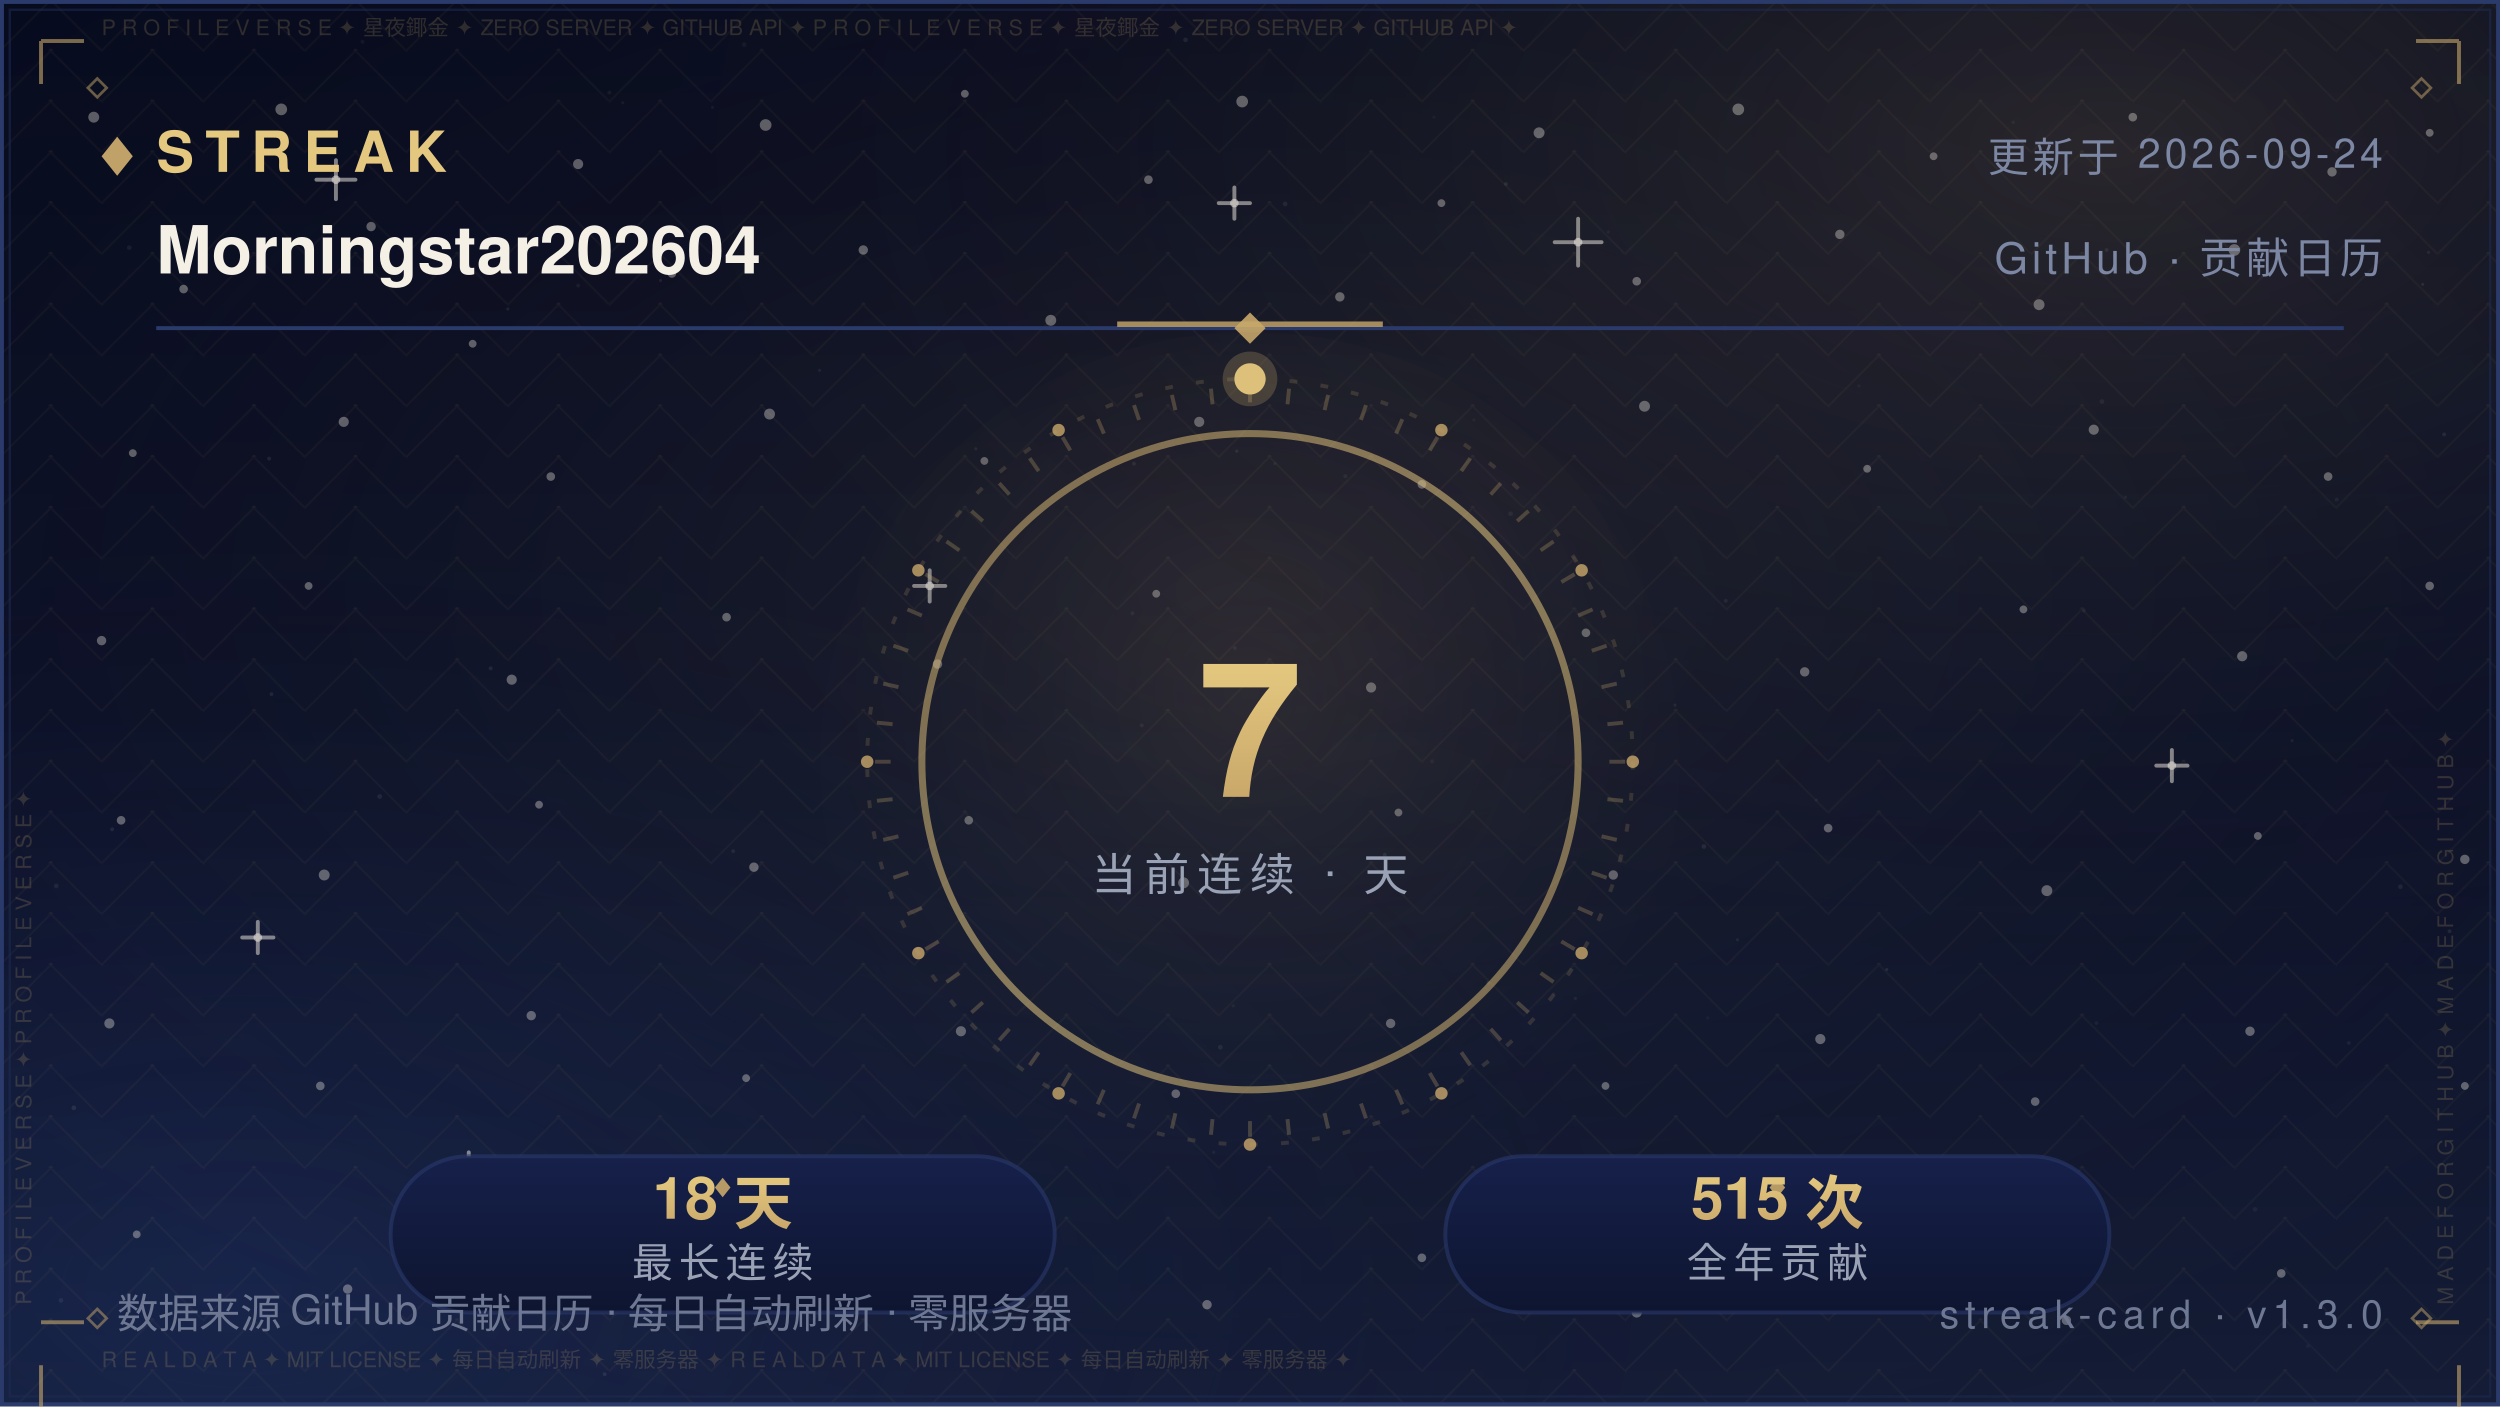
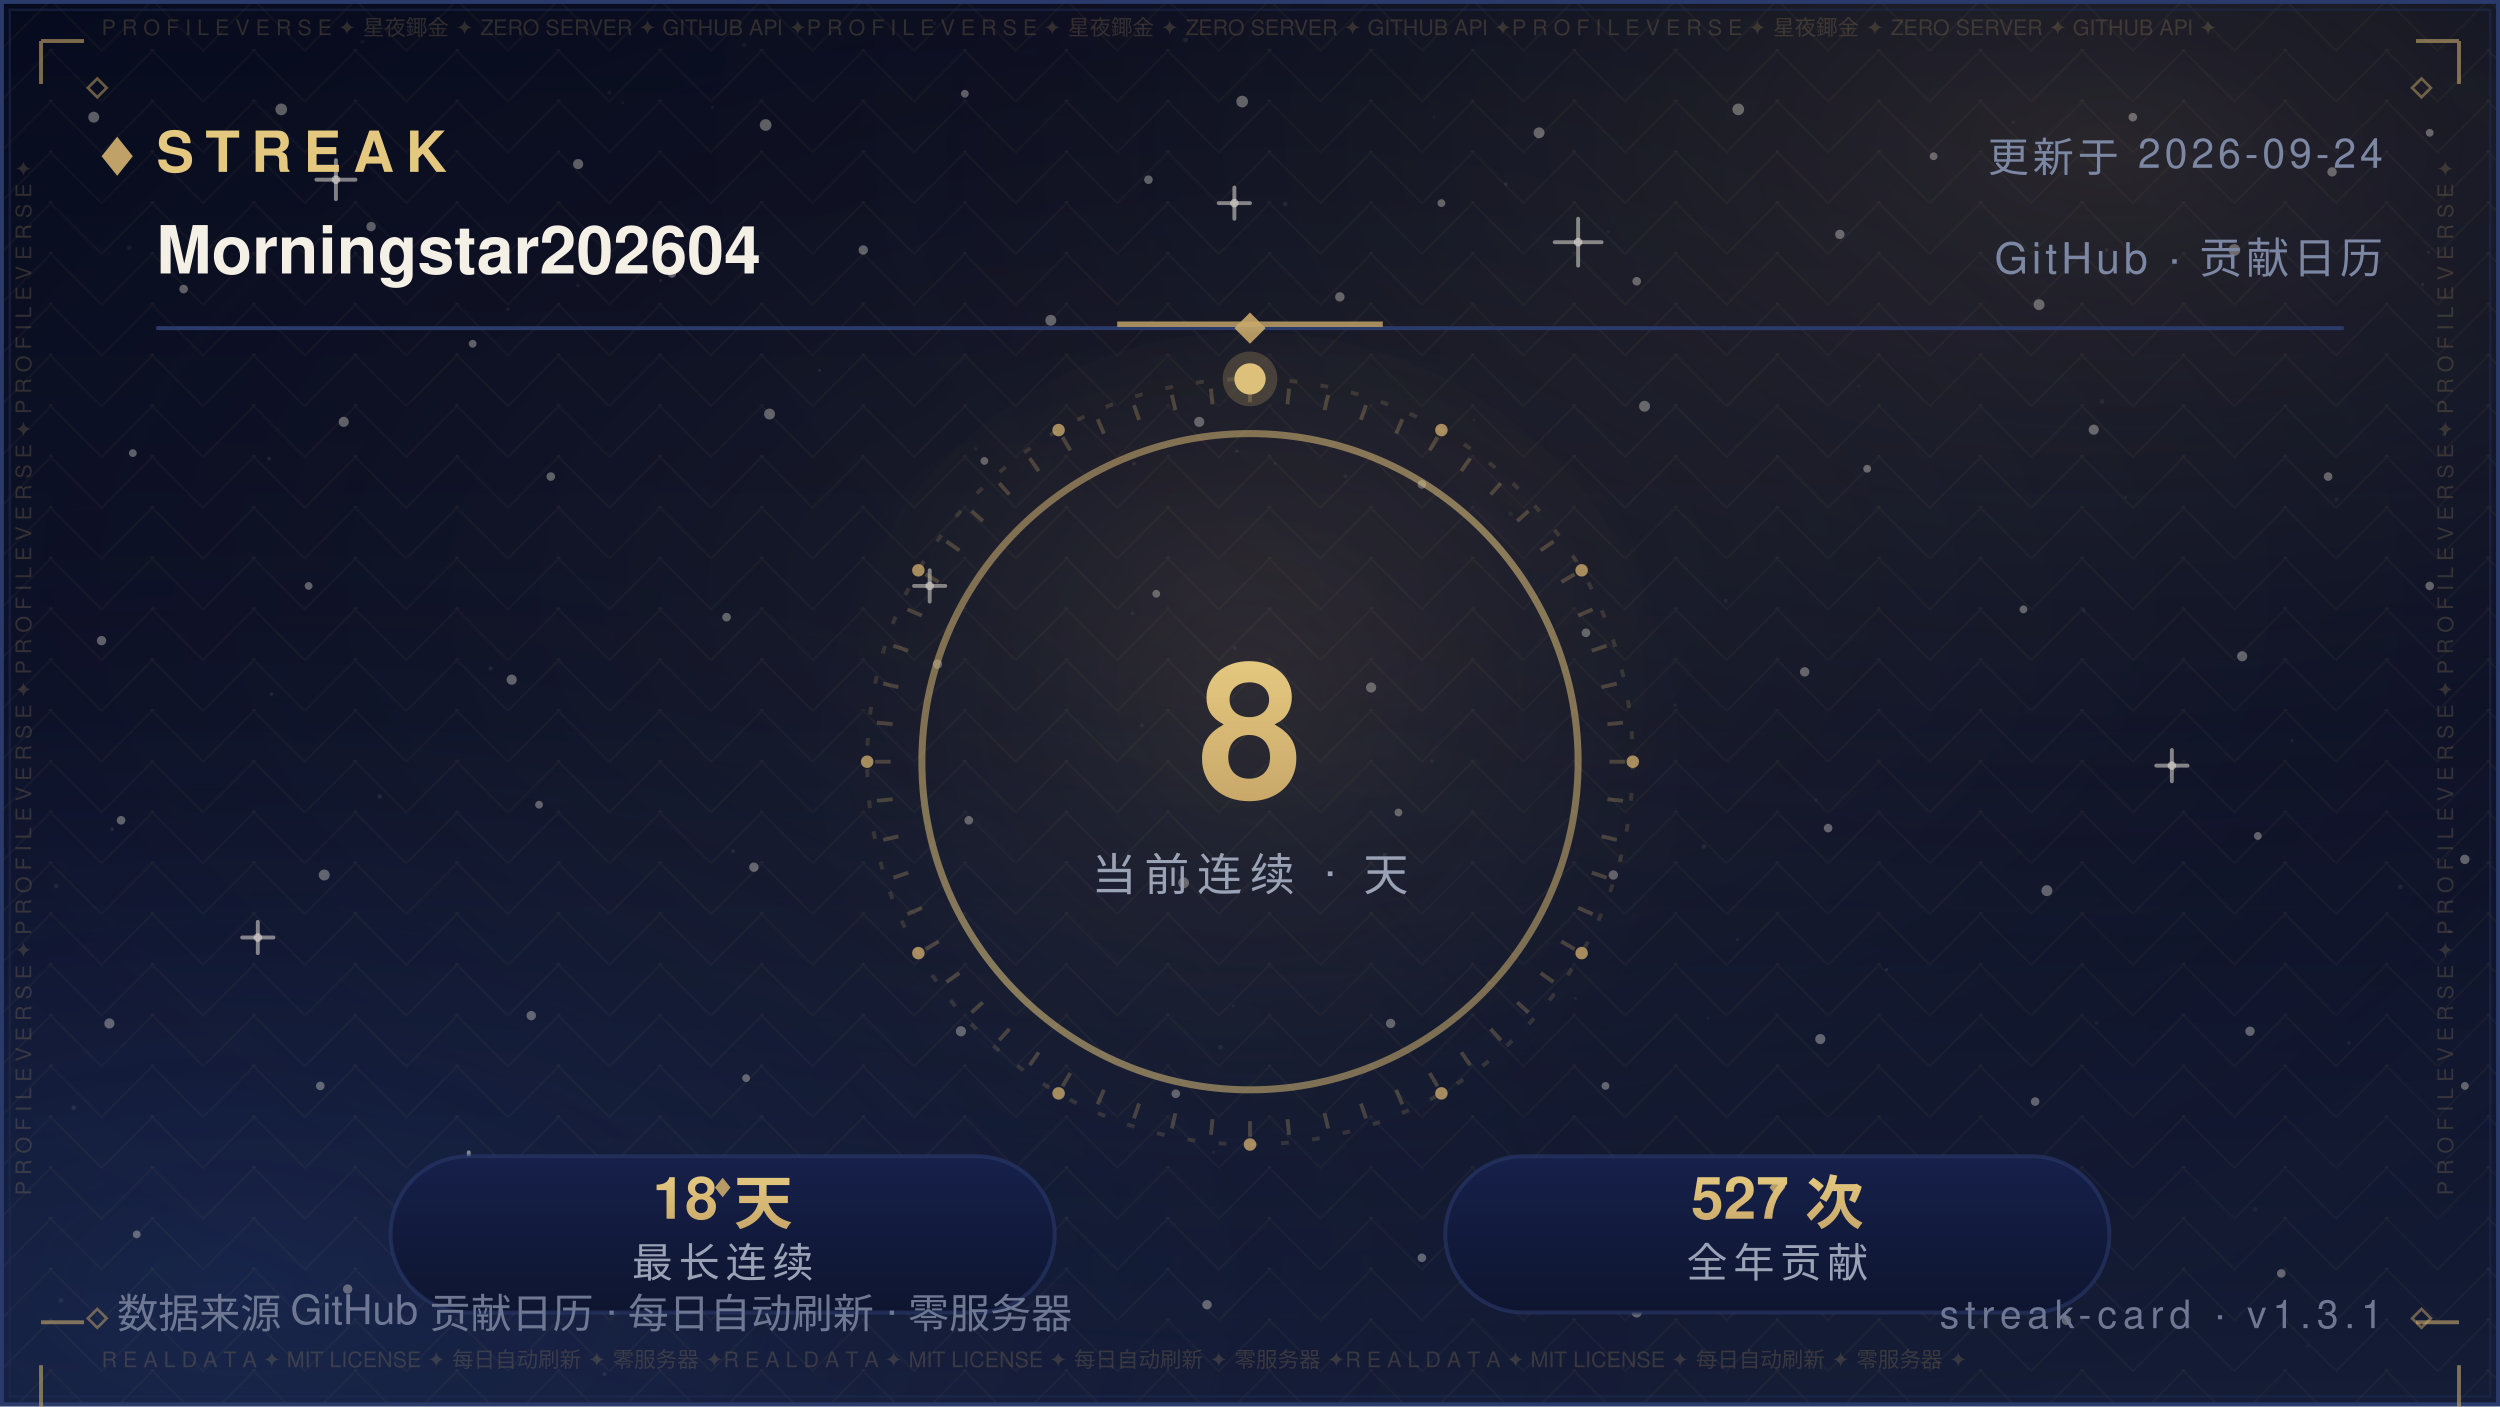
<svg xmlns="http://www.w3.org/2000/svg" width="640" height="360" viewBox="0 0 640 360" role="img" aria-label="Streak — Morningstar202604">
  <defs>
    <linearGradient id="bg" x1="0" y1="0" x2="0" y2="1">
      <stop offset="0" stop-color="#070B1E" />
      <stop offset="0.5" stop-color="#0B1026" />
      <stop offset="1" stop-color="#141C36" />
    </linearGradient>
    <radialGradient id="nebG" cx="0.84" cy="0.10" r="0.62">
      <stop offset="0" stop-color="#C9A86A" stop-opacity="0.16" />
      <stop offset="1" stop-color="#070B1E" stop-opacity="0" />
    </radialGradient>
    <radialGradient id="nebB" cx="0.10" cy="0.92" r="0.60">
      <stop offset="0" stop-color="#2B4B9E" stop-opacity="0.22" />
      <stop offset="1" stop-color="#070B1E" stop-opacity="0" />
    </radialGradient>
    <radialGradient id="glow" cx="0.5" cy="0.42" r="0.72">
      <stop offset="0" stop-color="#C9A86A" stop-opacity="0.1" />
      <stop offset="1" stop-color="#070B1E" stop-opacity="0" />
    </radialGradient>
    <pattern id="fil1" width="26.0" height="13.0" patternUnits="userSpaceOnUse">
      <path d="M13.0 0 L26.0 13.0 L13.0 26.0 L0 13.0 Z" fill="none" stroke="#C9A86A" stroke-width="0.5" opacity="0.05" />
      <circle cx="13.0" cy="13.0" r="0.55" fill="#C9A86A" opacity="0.08" />
      <circle cx="0" cy="0" r="0.35" fill="#C9A86A" opacity="0.05" />
    </pattern>
  </defs>
  <rect width="640" height="360" fill="url(#bg)" />
  <rect width="640" height="360" fill="url(#nebG)" />
  <rect width="640" height="360" fill="url(#nebB)" />
  <rect width="640" height="360" fill="url(#glow)" />
  <rect width="640" height="360" fill="url(#fil1)" />
  <circle cx="24" cy="30" r="1.4" fill="#F5F0E6" opacity="0.35" />
  <circle cx="47" cy="74" r="1.1" fill="#F5F0E6" opacity="0.35" />
  <circle cx="72" cy="28" r="1.5" fill="#F5F0E6" opacity="0.35" />
  <circle cx="95" cy="58" r="1.2" fill="#F5F0E6" opacity="0.35" />
  <circle cx="121" cy="88" r="1" fill="#F5F0E6" opacity="0.35" />
  <circle cx="148" cy="42" r="1.3" fill="#F5F0E6" opacity="0.35" />
  <circle cx="172" cy="70" r="1.1" fill="#F5F0E6" opacity="0.35" />
  <circle cx="196" cy="32" r="1.5" fill="#F5F0E6" opacity="0.35" />
  <circle cx="221" cy="64" r="1.2" fill="#F5F0E6" opacity="0.35" />
  <circle cx="247" cy="24" r="1" fill="#F5F0E6" opacity="0.35" />
  <circle cx="269" cy="82" r="1.4" fill="#F5F0E6" opacity="0.35" />
  <circle cx="294" cy="46" r="1.1" fill="#F5F0E6" opacity="0.35" />
  <circle cx="318" cy="26" r="1.5" fill="#F5F0E6" opacity="0.35" />
  <circle cx="343" cy="76" r="1.2" fill="#F5F0E6" opacity="0.35" />
  <circle cx="369" cy="52" r="1" fill="#F5F0E6" opacity="0.35" />
  <circle cx="394" cy="34" r="1.4" fill="#F5F0E6" opacity="0.35" />
  <circle cx="419" cy="72" r="1.1" fill="#F5F0E6" opacity="0.35" />
  <circle cx="445" cy="28" r="1.5" fill="#F5F0E6" opacity="0.35" />
  <circle cx="471" cy="60" r="1.2" fill="#F5F0E6" opacity="0.35" />
  <circle cx="495" cy="40" r="1" fill="#F5F0E6" opacity="0.35" />
  <circle cx="522" cy="78" r="1.4" fill="#F5F0E6" opacity="0.35" />
  <circle cx="546" cy="30" r="1.1" fill="#F5F0E6" opacity="0.35" />
  <circle cx="572" cy="64" r="1.5" fill="#F5F0E6" opacity="0.35" />
  <circle cx="597" cy="44" r="1.2" fill="#F5F0E6" opacity="0.35" />
  <circle cx="622" cy="34" r="1" fill="#F5F0E6" opacity="0.35" />
  <circle cx="34" cy="116" r="1" fill="#F5F0E6" opacity="0.35" />
  <circle cx="88" cy="108" r="1.3" fill="#F5F0E6" opacity="0.35" />
  <circle cx="141" cy="122" r="1.1" fill="#F5F0E6" opacity="0.35" />
  <circle cx="197" cy="106" r="1.4" fill="#F5F0E6" opacity="0.35" />
  <circle cx="252" cy="118" r="1" fill="#F5F0E6" opacity="0.35" />
  <circle cx="307" cy="108" r="1.3" fill="#F5F0E6" opacity="0.35" />
  <circle cx="364" cy="124" r="1.1" fill="#F5F0E6" opacity="0.35" />
  <circle cx="421" cy="104" r="1.4" fill="#F5F0E6" opacity="0.35" />
  <circle cx="478" cy="120" r="1" fill="#F5F0E6" opacity="0.35" />
  <circle cx="536" cy="110" r="1.3" fill="#F5F0E6" opacity="0.35" />
  <circle cx="596" cy="122" r="1.1" fill="#F5F0E6" opacity="0.35" />
  <circle cx="26" cy="164" r="1.2" fill="#F5F0E6" opacity="0.35" />
  <circle cx="79" cy="150" r="1" fill="#F5F0E6" opacity="0.35" />
  <circle cx="131" cy="174" r="1.3" fill="#F5F0E6" opacity="0.35" />
  <circle cx="186" cy="158" r="1.1" fill="#F5F0E6" opacity="0.35" />
  <circle cx="240" cy="170" r="1.2" fill="#F5F0E6" opacity="0.35" />
  <circle cx="296" cy="152" r="1" fill="#F5F0E6" opacity="0.35" />
  <circle cx="351" cy="176" r="1.3" fill="#F5F0E6" opacity="0.35" />
  <circle cx="406" cy="162" r="1.1" fill="#F5F0E6" opacity="0.35" />
  <circle cx="462" cy="172" r="1.2" fill="#F5F0E6" opacity="0.35" />
  <circle cx="518" cy="156" r="1" fill="#F5F0E6" opacity="0.35" />
  <circle cx="574" cy="168" r="1.3" fill="#F5F0E6" opacity="0.35" />
  <circle cx="622" cy="150" r="1.1" fill="#F5F0E6" opacity="0.35" />
  <circle cx="31" cy="210" r="1.1" fill="#F5F0E6" opacity="0.35" />
  <circle cx="83" cy="224" r="1.4" fill="#F5F0E6" opacity="0.35" />
  <circle cx="138" cy="206" r="1" fill="#F5F0E6" opacity="0.35" />
  <circle cx="193" cy="222" r="1.2" fill="#F5F0E6" opacity="0.35" />
  <circle cx="248" cy="210" r="1.1" fill="#F5F0E6" opacity="0.35" />
  <circle cx="303" cy="226" r="1.4" fill="#F5F0E6" opacity="0.35" />
  <circle cx="358" cy="208" r="1" fill="#F5F0E6" opacity="0.35" />
  <circle cx="413" cy="224" r="1.2" fill="#F5F0E6" opacity="0.35" />
  <circle cx="468" cy="212" r="1.1" fill="#F5F0E6" opacity="0.35" />
  <circle cx="524" cy="228" r="1.4" fill="#F5F0E6" opacity="0.35" />
  <circle cx="578" cy="214" r="1" fill="#F5F0E6" opacity="0.35" />
  <circle cx="631" cy="220" r="1.2" fill="#F5F0E6" opacity="0.35" />
  <circle cx="28" cy="262" r="1.3" fill="#F5F0E6" opacity="0.35" />
  <circle cx="82" cy="278" r="1.1" fill="#F5F0E6" opacity="0.35" />
  <circle cx="136" cy="260" r="1.2" fill="#F5F0E6" opacity="0.35" />
  <circle cx="191" cy="276" r="1" fill="#F5F0E6" opacity="0.35" />
  <circle cx="246" cy="264" r="1.3" fill="#F5F0E6" opacity="0.35" />
  <circle cx="301" cy="280" r="1.1" fill="#F5F0E6" opacity="0.35" />
  <circle cx="356" cy="262" r="1.2" fill="#F5F0E6" opacity="0.35" />
  <circle cx="411" cy="278" r="1" fill="#F5F0E6" opacity="0.35" />
  <circle cx="466" cy="266" r="1.3" fill="#F5F0E6" opacity="0.35" />
  <circle cx="521" cy="282" r="1.1" fill="#F5F0E6" opacity="0.35" />
  <circle cx="576" cy="264" r="1.2" fill="#F5F0E6" opacity="0.35" />
  <circle cx="631" cy="278" r="1" fill="#F5F0E6" opacity="0.35" />
  <circle cx="35" cy="316" r="1" fill="#F5F0E6" opacity="0.35" />
  <circle cx="89" cy="330" r="1.2" fill="#F5F0E6" opacity="0.35" />
  <circle cx="144" cy="318" r="1.1" fill="#F5F0E6" opacity="0.35" />
  <circle cx="199" cy="332" r="1.3" fill="#F5F0E6" opacity="0.35" />
  <circle cx="254" cy="320" r="1" fill="#F5F0E6" opacity="0.35" />
  <circle cx="309" cy="334" r="1.2" fill="#F5F0E6" opacity="0.35" />
  <circle cx="364" cy="322" r="1.1" fill="#F5F0E6" opacity="0.35" />
  <circle cx="419" cy="336" r="1.3" fill="#F5F0E6" opacity="0.35" />
  <circle cx="474" cy="324" r="1" fill="#F5F0E6" opacity="0.35" />
  <circle cx="529" cy="338" r="1.2" fill="#F5F0E6" opacity="0.35" />
  <circle cx="584" cy="326" r="1.1" fill="#F5F0E6" opacity="0.35" />
  <path d="M81.0 46.0 H91.0 M86.0 41.0 V51.0" stroke="#F5F0E6" stroke-width="1" stroke-linecap="round" opacity="0.5" />
  <circle cx="86.0" cy="46.0" r="1.1" fill="#F5F0E6" opacity="0.5" />
  <path d="M234.0 150.0 H242.0 M238.0 146.0 V154.0" stroke="#F5F0E6" stroke-width="1" stroke-linecap="round" opacity="0.5" />
  <circle cx="238.0" cy="150.0" r="1.1" fill="#F5F0E6" opacity="0.5" />
  <path d="M398.0 62.0 H410.0 M404.0 56.0 V68.0" stroke="#F5F0E6" stroke-width="1" stroke-linecap="round" opacity="0.5" />
  <circle cx="404.0" cy="62.0" r="1.1" fill="#F5F0E6" opacity="0.5" />
  <path d="M552.0 196.0 H560.0 M556.0 192.0 V200.0" stroke="#F5F0E6" stroke-width="1" stroke-linecap="round" opacity="0.5" />
  <circle cx="556.0" cy="196.0" r="1.1" fill="#F5F0E6" opacity="0.5" />
  <path d="M115.0 300.0 H125.0 M120.0 295.0 V305.0" stroke="#F5F0E6" stroke-width="1" stroke-linecap="round" opacity="0.5" />
  <circle cx="120.0" cy="300.0" r="1.1" fill="#F5F0E6" opacity="0.5" />
  <path d="M488.0 330.0 H496.0 M492.0 326.0 V334.0" stroke="#F5F0E6" stroke-width="1" stroke-linecap="round" opacity="0.5" />
  <circle cx="492.0" cy="330.0" r="1.1" fill="#F5F0E6" opacity="0.5" />
  <path d="M312.0 52.0 H320.0 M316.0 48.0 V56.0" stroke="#F5F0E6" stroke-width="1" stroke-linecap="round" opacity="0.5" />
  <circle cx="316.0" cy="52.0" r="1.1" fill="#F5F0E6" opacity="0.5" />
  <path d="M62.0 240.0 H70.0 M66.0 236.0 V244.0" stroke="#F5F0E6" stroke-width="1" stroke-linecap="round" opacity="0.5" />
  <circle cx="66.0" cy="240.0" r="1.1" fill="#F5F0E6" opacity="0.5" />
  <circle cx="15.6" cy="332.9" r="0.6" fill="#FFFFFF" opacity="0.067" />
  <circle cx="97.2" cy="203.9" r="0.6" fill="#FFFFFF" opacity="0.076" />
  <circle cx="538.1" cy="102.8" r="0.6" fill="#FFFFFF" opacity="0.057" />
  <circle cx="344.4" cy="121.9" r="0.5" fill="#FFFFFF" opacity="0.057" />
  <circle cx="159.4" cy="26.3" r="0.4" fill="#FFFFFF" opacity="0.048" />
  <circle cx="28.7" cy="212.3" r="0.5" fill="#FFFFFF" opacity="0.080" />
  <circle cx="209.8" cy="94.8" r="0.4" fill="#FFFFFF" opacity="0.060" />
  <circle cx="316.1" cy="165.9" r="0.5" fill="#FFFFFF" opacity="0.057" />
  <circle cx="590.8" cy="344.6" r="0.5" fill="#FFFFFF" opacity="0.037" />
  <circle cx="539.3" cy="64.0" r="0.5" fill="#FFFFFF" opacity="0.068" />
  <circle cx="385.5" cy="47.1" r="0.5" fill="#FFFFFF" opacity="0.076" />
  <circle cx="292.3" cy="185.7" r="0.5" fill="#FFFFFF" opacity="0.060" />
  <circle cx="536.7" cy="261.9" r="0.5" fill="#FFFFFF" opacity="0.046" />
  <circle cx="377.3" cy="107.5" r="0.4" fill="#FFFFFF" opacity="0.041" />
  <circle cx="92.8" cy="10.7" r="0.5" fill="#FFFFFF" opacity="0.044" />
  <circle cx="354.5" cy="218.8" r="0.5" fill="#FFFFFF" opacity="0.080" />
  <circle cx="310.7" cy="295.0" r="0.4" fill="#FFFFFF" opacity="0.054" />
  <circle cx="601.3" cy="267.0" r="0.5" fill="#FFFFFF" opacity="0.054" />
  <circle cx="18.9" cy="283.6" r="0.6" fill="#FFFFFF" opacity="0.085" />
  <circle cx="312.4" cy="268.1" r="0.6" fill="#FFFFFF" opacity="0.069" />
  <circle cx="239.2" cy="6.0" r="0.5" fill="#FFFFFF" opacity="0.036" />
  <circle cx="436.2" cy="216.7" r="0.6" fill="#FFFFFF" opacity="0.071" />
  <circle cx="329.0" cy="52.2" r="0.6" fill="#FFFFFF" opacity="0.063" />
  <circle cx="625.7" cy="111.2" r="0.5" fill="#FFFFFF" opacity="0.075" />
  <circle cx="428.8" cy="180.5" r="0.4" fill="#FFFFFF" opacity="0.065" />
  <circle cx="169.1" cy="71.8" r="0.4" fill="#FFFFFF" opacity="0.073" />
  <circle cx="586.8" cy="189.6" r="0.4" fill="#FFFFFF" opacity="0.060" />
  <circle cx="598.2" cy="127.9" r="0.5" fill="#FFFFFF" opacity="0.054" />
  <circle cx="289.9" cy="157.0" r="0.5" fill="#FFFFFF" opacity="0.053" />
  <circle cx="315.7" cy="257.5" r="0.4" fill="#FFFFFF" opacity="0.054" />
  <circle cx="154.8" cy="351.8" r="0.5" fill="#FFFFFF" opacity="0.080" />
  <circle cx="411.7" cy="59.4" r="0.4" fill="#FFFFFF" opacity="0.043" />
  <circle cx="465.0" cy="204.8" r="0.4" fill="#FFFFFF" opacity="0.048" />
  <circle cx="533.5" cy="156.3" r="0.5" fill="#FFFFFF" opacity="0.050" />
  <circle cx="621.7" cy="64.6" r="0.4" fill="#FFFFFF" opacity="0.064" />
  <circle cx="14.4" cy="226.8" r="0.6" fill="#FFFFFF" opacity="0.064" />
  <circle cx="68.9" cy="117.4" r="0.5" fill="#FFFFFF" opacity="0.076" />
  <circle cx="182.4" cy="27.5" r="0.4" fill="#FFFFFF" opacity="0.047" />
  <circle cx="125.6" cy="171.1" r="0.5" fill="#FFFFFF" opacity="0.081" />
  <circle cx="367.1" cy="30.0" r="0.4" fill="#FFFFFF" opacity="0.039" />
  <circle cx="441.5" cy="84.0" r="0.6" fill="#FFFFFF" opacity="0.085" />
  <circle cx="69.5" cy="177.7" r="0.5" fill="#FFFFFF" opacity="0.078" />
  <circle cx="627.1" cy="238.4" r="0.5" fill="#FFFFFF" opacity="0.081" />
  <circle cx="620.2" cy="72.8" r="0.4" fill="#FFFFFF" opacity="0.078" />
  <circle cx="508.9" cy="322.2" r="0.4" fill="#FFFFFF" opacity="0.055" />
  <circle cx="403.3" cy="255.6" r="0.4" fill="#FFFFFF" opacity="0.061" />
  <circle cx="381.0" cy="251.6" r="0.5" fill="#FFFFFF" opacity="0.078" />
  <circle cx="33.1" cy="63.4" r="0.6" fill="#FFFFFF" opacity="0.059" />
  <circle cx="249.8" cy="114.9" r="0.4" fill="#FFFFFF" opacity="0.066" />
  <circle cx="434.3" cy="297.1" r="0.4" fill="#FFFFFF" opacity="0.082" />
  <circle cx="437.2" cy="260.6" r="0.4" fill="#FFFFFF" opacity="0.040" />
  <circle cx="577.3" cy="309.6" r="0.6" fill="#FFFFFF" opacity="0.044" />
  <circle cx="366.6" cy="194.9" r="0.5" fill="#FFFFFF" opacity="0.044" />
  <circle cx="444.8" cy="240.6" r="0.4" fill="#FFFFFF" opacity="0.060" />
  <circle cx="316.6" cy="115.5" r="0.4" fill="#FFFFFF" opacity="0.076" />
  <circle cx="148.0" cy="73.1" r="0.5" fill="#FFFFFF" opacity="0.053" />
  <circle cx="326.4" cy="118.7" r="0.4" fill="#FFFFFF" opacity="0.054" />
  <circle cx="515.4" cy="31.3" r="0.4" fill="#FFFFFF" opacity="0.047" />
  <circle cx="182.8" cy="84.2" r="0.4" fill="#FFFFFF" opacity="0.039" />
  <circle cx="475.9" cy="98.8" r="0.4" fill="#FFFFFF" opacity="0.037" />
  <circle cx="441.8" cy="153.8" r="0.5" fill="#FFFFFF" opacity="0.057" />
  <circle cx="386.7" cy="131.5" r="0.6" fill="#FFFFFF" opacity="0.059" />
  <circle cx="303.5" cy="10.2" r="0.6" fill="#FFFFFF" opacity="0.074" />
  <circle cx="544.1" cy="127.3" r="0.4" fill="#FFFFFF" opacity="0.054" />
  <circle cx="156.0" cy="23.7" r="0.5" fill="#FFFFFF" opacity="0.051" />
  <circle cx="614.5" cy="227.0" r="0.6" fill="#FFFFFF" opacity="0.068" />
  <circle cx="397.8" cy="254.4" r="0.4" fill="#FFFFFF" opacity="0.042" />
  <circle cx="190.5" cy="11.4" r="0.6" fill="#FFFFFF" opacity="0.043" />
  <circle cx="483.0" cy="248.2" r="0.4" fill="#FFFFFF" opacity="0.085" />
  <circle cx="187.7" cy="217.9" r="0.5" fill="#FFFFFF" opacity="0.067" />
  <circle cx="290.3" cy="118.7" r="0.5" fill="#FFFFFF" opacity="0.068" />
  <circle cx="130.0" cy="79.1" r="0.4" fill="#FFFFFF" opacity="0.074" />
  <rect x="0.5" y="0.5" width="639" height="359" fill="none" stroke="#2A3A6B" stroke-width="1" />
  <rect x="2.5" y="2.5" width="635" height="355" fill="none" stroke="#1D2A52" stroke-width="0.6" opacity="0.55" />
-   <text x="26" y="9" font-family="'Segoe UI',Helvetica,Arial,'PingFang SC','Microsoft YaHei',sans-serif" font-size="5.5" fill="#C9A86A" opacity="0.2" textLength="588">P R O F I L E   V E R S E   ✦   星夜鎁金   ✦   ZERO SERVER   ✦   GITHUB API   ✦   P R O F I L E   V E R S E   ✦   星夜鎁金   ✦   ZERO SERVER   ✦   GITHUB API   ✦   </text>
-   <text x="26" y="350" font-family="'Segoe UI',Helvetica,Arial,'PingFang SC','Microsoft YaHei',sans-serif" font-size="5.5" fill="#C9A86A" opacity="0.2" textLength="588">R E A L   D A T A   ✦   MIT LICENSE   ✦   每日自动刷新   ✦   零服务器   ✦   R E A L   D A T A   ✦   MIT LICENSE   ✦   每日自动刷新   ✦   零服务器   ✦   </text>
-   <text x="8" y="334" font-family="'Segoe UI',Helvetica,Arial,'PingFang SC','Microsoft YaHei',sans-serif" font-size="5.5" fill="#C9A86A" opacity="0.2" textLength="308" transform="rotate(-90 8 334)">P R O F I L E   V E R S E   ✦   P R O F I L E   V E R S E   ✦   </text>
-   <text x="628" y="334" font-family="'Segoe UI',Helvetica,Arial,'PingFang SC','Microsoft YaHei',sans-serif" font-size="5.5" fill="#C9A86A" opacity="0.2" textLength="308" transform="rotate(-90 628 334)">M A D E   F O R   G I T H U B   ✦   M A D E   F O R   G I T H U B   ✦   </text>
+   <text x="26" y="9" font-family="'Segoe UI',Helvetica,Arial,'PingFang SC','Microsoft YaHei',sans-serif" font-size="5.5" fill="#C9A86A" opacity="0.2" textLength="588">P R O F I L E   V E R S E   ✦   星夜鎁金   ✦   ZERO SERVER   ✦   GITHUB API   ✦P R O F I L E   V E R S E   ✦   星夜鎁金   ✦   ZERO SERVER   ✦   GITHUB API   ✦P R O F I L E   V E R S E   ✦   星夜鎁金   ✦   ZERO SERVER   ✦   GITHUB API   ✦</text>
+   <text x="26" y="350" font-family="'Segoe UI',Helvetica,Arial,'PingFang SC','Microsoft YaHei',sans-serif" font-size="5.5" fill="#C9A86A" opacity="0.2" textLength="588">R E A L   D A T A   ✦   MIT LICENSE   ✦   每日自动刷新   ✦   零服务器   ✦R E A L   D A T A   ✦   MIT LICENSE   ✦   每日自动刷新   ✦   零服务器   ✦R E A L   D A T A   ✦   MIT LICENSE   ✦   每日自动刷新   ✦   零服务器   ✦</text>
+   <text x="8" y="306" font-family="'Segoe UI',Helvetica,Arial,'PingFang SC','Microsoft YaHei',sans-serif" font-size="5.5" fill="#C9A86A" opacity="0.2" transform="rotate(-90 8 306)">P R O F I L E   V E R S E   ✦   P R O F I L E   V E R S E   ✦   P R O F I L E   V E R S E   ✦   P R O F I L E   V E R S E   ✦   </text>
+   <text x="628" y="306" font-family="'Segoe UI',Helvetica,Arial,'PingFang SC','Microsoft YaHei',sans-serif" font-size="5.5" fill="#C9A86A" opacity="0.2" transform="rotate(-90 628 306)">P R O F I L E   V E R S E   ✦   P R O F I L E   V E R S E   ✦   P R O F I L E   V E R S E   ✦   P R O F I L E   V E R S E   ✦   </text>
  <path d="M10.5 10.5 h11 M10.5 10.5 v11" fill="none" stroke="#C9A86A" stroke-width="1" opacity="0.6" />
  <path d="M618.5 10.5 h11 M629.5 10.5 v11" fill="none" stroke="#C9A86A" stroke-width="1" opacity="0.6" />
  <path d="M10.5 338.5 h11 M10.5 349.5 v11" fill="none" stroke="#C9A86A" stroke-width="1" opacity="0.6" />
  <path d="M618.5 338.5 h11 M629.5 349.5 v11" fill="none" stroke="#C9A86A" stroke-width="1" opacity="0.6" />
  <path d="M22.5 22.5 l2.4 -2.4 l2.4 2.4 l-2.4 2.4 z" fill="none" stroke="#C9A86A" stroke-width="0.7" opacity="0.5" />
  <path d="M617.5 22.5 l2.4 -2.4 l2.4 2.4 l-2.4 2.4 z" fill="none" stroke="#C9A86A" stroke-width="0.7" opacity="0.5" />
  <path d="M22.5 337.5 l2.4 -2.4 l2.4 2.4 l-2.4 2.4 z" fill="none" stroke="#C9A86A" stroke-width="0.7" opacity="0.5" />
  <path d="M617.5 337.5 l2.4 -2.4 l2.4 2.4 l-2.4 2.4 z" fill="none" stroke="#C9A86A" stroke-width="0.7" opacity="0.5" />
  <defs>
    <linearGradient id="gtsk" x1="0" y1="0" x2="0" y2="1">
      <stop offset="0" stop-color="#E4C87F" />
      <stop offset="1" stop-color="#C9A86A" />
    </linearGradient>
    <linearGradient id="grk" x1="0" y1="0" x2="1" y2="1">
      <stop offset="0" stop-color="#C9A86A" />
      <stop offset="0.5" stop-color="#E4C87F" />
      <stop offset="1" stop-color="#C9A86A" />
    </linearGradient>
    <linearGradient id="ppanel" x1="0" y1="0" x2="0" y2="1">
      <stop offset="0" stop-color="#16204A" />
      <stop offset="1" stop-color="#0E1530" />
    </linearGradient>
  </defs>
  <path d="M26 40 l4 -5 l4 5 l-4 5 z" fill="#C9A86A" opacity="0.95" />
  <text x="40" y="44" font-family="'Segoe UI',Helvetica,Arial,'PingFang SC','Microsoft YaHei',sans-serif" font-size="14.5" font-weight="700" letter-spacing="3" fill="#E4C87F">STREAK</text>
  <text x="610" y="44" text-anchor="end" font-family="'Segoe UI',Helvetica,Arial,'PingFang SC','Microsoft YaHei',sans-serif" font-size="10.5" letter-spacing="1" fill="#7C87A3">更新于 2026-09-24</text>
  <text x="40" y="70" font-family="'Segoe UI',Helvetica,Arial,'PingFang SC','Microsoft YaHei',sans-serif" font-size="17" font-weight="600" fill="#F5F0E6">Morningstar202604</text>
  <text x="610" y="70" text-anchor="end" font-family="'Segoe UI',Helvetica,Arial,'PingFang SC','Microsoft YaHei',sans-serif" font-size="11" letter-spacing="1" fill="#7C87A3">GitHub · 贡献日历</text>
  <line x1="40" y1="84" x2="600" y2="84" stroke="#2A3A6B" stroke-width="1" />
  <line x1="286" y1="83" x2="354" y2="83" stroke="#C9A86A" stroke-width="1.4" opacity="0.8" />
  <path d="M320 80 l4 4 l-4 4 l-4 -4 z" fill="#C9A86A" opacity="0.9" />
  <circle cx="320" cy="195" r="110" fill="url(#glow)" />
  <circle cx="320" cy="195" r="84" fill="none" stroke="url(#grk)" stroke-opacity="0.55" stroke-width="1.8" />
  <circle cx="320" cy="195" r="98" fill="none" stroke="#C9A86A" stroke-opacity="0.18" stroke-dasharray="2 6" />
  <circle cx="418.0" cy="195.0" r="1.6" fill="#C9A86A" opacity="0.8" />
  <circle cx="404.9" cy="244.0" r="1.6" fill="#C9A86A" opacity="0.8" />
  <circle cx="369.0" cy="279.9" r="1.6" fill="#C9A86A" opacity="0.8" />
  <circle cx="320.0" cy="293.0" r="1.6" fill="#C9A86A" opacity="0.8" />
  <circle cx="271.0" cy="279.9" r="1.6" fill="#C9A86A" opacity="0.8" />
  <circle cx="235.1" cy="244.0" r="1.6" fill="#C9A86A" opacity="0.8" />
  <circle cx="222.0" cy="195.0" r="1.6" fill="#C9A86A" opacity="0.8" />
  <circle cx="235.1" cy="146.0" r="1.6" fill="#C9A86A" opacity="0.8" />
  <circle cx="271.0" cy="110.1" r="1.6" fill="#C9A86A" opacity="0.8" />
  <circle cx="320.0" cy="97.0" r="1.6" fill="#C9A86A" opacity="0.8" />
  <circle cx="369.0" cy="110.1" r="1.6" fill="#C9A86A" opacity="0.8" />
  <circle cx="404.9" cy="146.0" r="1.6" fill="#C9A86A" opacity="0.8" />
  <line x1="412.0" y1="195.0" x2="416.0" y2="195.0" stroke="#C9A86A" stroke-width="1" opacity="0.28" />
  <line x1="411.5" y1="204.6" x2="415.5" y2="205.0" stroke="#C9A86A" stroke-width="1" opacity="0.28" />
  <line x1="410.0" y1="214.1" x2="413.9" y2="215.0" stroke="#C9A86A" stroke-width="1" opacity="0.28" />
  <line x1="407.5" y1="223.4" x2="411.3" y2="224.7" stroke="#C9A86A" stroke-width="1" opacity="0.28" />
  <line x1="404.0" y1="232.4" x2="407.7" y2="234.0" stroke="#C9A86A" stroke-width="1" opacity="0.28" />
  <line x1="399.7" y1="241.0" x2="403.1" y2="243.0" stroke="#C9A86A" stroke-width="1" opacity="0.28" />
  <line x1="394.4" y1="249.1" x2="397.7" y2="251.4" stroke="#C9A86A" stroke-width="1" opacity="0.28" />
  <line x1="388.4" y1="256.6" x2="391.3" y2="259.2" stroke="#C9A86A" stroke-width="1" opacity="0.28" />
  <line x1="381.6" y1="263.4" x2="384.2" y2="266.3" stroke="#C9A86A" stroke-width="1" opacity="0.28" />
  <line x1="374.1" y1="269.4" x2="376.4" y2="272.7" stroke="#C9A86A" stroke-width="1" opacity="0.28" />
  <line x1="366.0" y1="274.7" x2="368.0" y2="278.1" stroke="#C9A86A" stroke-width="1" opacity="0.28" />
  <line x1="357.4" y1="279.0" x2="359.0" y2="282.7" stroke="#C9A86A" stroke-width="1" opacity="0.28" />
  <line x1="348.4" y1="282.5" x2="349.7" y2="286.3" stroke="#C9A86A" stroke-width="1" opacity="0.28" />
  <line x1="339.1" y1="285.0" x2="340.0" y2="288.9" stroke="#C9A86A" stroke-width="1" opacity="0.28" />
  <line x1="329.6" y1="286.5" x2="330.0" y2="290.5" stroke="#C9A86A" stroke-width="1" opacity="0.28" />
  <line x1="320.0" y1="287.0" x2="320.0" y2="291.0" stroke="#C9A86A" stroke-width="1" opacity="0.28" />
  <line x1="310.4" y1="286.5" x2="310.0" y2="290.5" stroke="#C9A86A" stroke-width="1" opacity="0.28" />
  <line x1="300.9" y1="285.0" x2="300.0" y2="288.9" stroke="#C9A86A" stroke-width="1" opacity="0.28" />
  <line x1="291.6" y1="282.5" x2="290.3" y2="286.3" stroke="#C9A86A" stroke-width="1" opacity="0.28" />
  <line x1="282.6" y1="279.0" x2="281.0" y2="282.7" stroke="#C9A86A" stroke-width="1" opacity="0.28" />
  <line x1="274.0" y1="274.7" x2="272.0" y2="278.1" stroke="#C9A86A" stroke-width="1" opacity="0.28" />
  <line x1="265.9" y1="269.4" x2="263.6" y2="272.7" stroke="#C9A86A" stroke-width="1" opacity="0.28" />
  <line x1="258.4" y1="263.4" x2="255.8" y2="266.3" stroke="#C9A86A" stroke-width="1" opacity="0.28" />
  <line x1="251.6" y1="256.6" x2="248.7" y2="259.2" stroke="#C9A86A" stroke-width="1" opacity="0.28" />
  <line x1="245.6" y1="249.1" x2="242.3" y2="251.4" stroke="#C9A86A" stroke-width="1" opacity="0.28" />
  <line x1="240.3" y1="241.0" x2="236.9" y2="243.0" stroke="#C9A86A" stroke-width="1" opacity="0.28" />
  <line x1="236.0" y1="232.4" x2="232.3" y2="234.0" stroke="#C9A86A" stroke-width="1" opacity="0.28" />
  <line x1="232.5" y1="223.4" x2="228.7" y2="224.7" stroke="#C9A86A" stroke-width="1" opacity="0.28" />
  <line x1="230.0" y1="214.1" x2="226.1" y2="215.0" stroke="#C9A86A" stroke-width="1" opacity="0.28" />
  <line x1="228.5" y1="204.6" x2="224.5" y2="205.0" stroke="#C9A86A" stroke-width="1" opacity="0.28" />
  <line x1="228.0" y1="195.0" x2="224.0" y2="195.0" stroke="#C9A86A" stroke-width="1" opacity="0.28" />
  <line x1="228.5" y1="185.4" x2="224.5" y2="185.0" stroke="#C9A86A" stroke-width="1" opacity="0.28" />
  <line x1="230.0" y1="175.9" x2="226.1" y2="175.0" stroke="#C9A86A" stroke-width="1" opacity="0.28" />
  <line x1="232.5" y1="166.6" x2="228.7" y2="165.3" stroke="#C9A86A" stroke-width="1" opacity="0.28" />
  <line x1="236.0" y1="157.6" x2="232.3" y2="156.0" stroke="#C9A86A" stroke-width="1" opacity="0.28" />
  <line x1="240.3" y1="149.0" x2="236.9" y2="147.0" stroke="#C9A86A" stroke-width="1" opacity="0.28" />
  <line x1="245.6" y1="140.9" x2="242.3" y2="138.6" stroke="#C9A86A" stroke-width="1" opacity="0.28" />
  <line x1="251.6" y1="133.4" x2="248.7" y2="130.8" stroke="#C9A86A" stroke-width="1" opacity="0.28" />
  <line x1="258.4" y1="126.6" x2="255.8" y2="123.7" stroke="#C9A86A" stroke-width="1" opacity="0.28" />
  <line x1="265.9" y1="120.6" x2="263.6" y2="117.3" stroke="#C9A86A" stroke-width="1" opacity="0.28" />
  <line x1="274.0" y1="115.3" x2="272.0" y2="111.9" stroke="#C9A86A" stroke-width="1" opacity="0.28" />
  <line x1="282.6" y1="111.0" x2="281.0" y2="107.3" stroke="#C9A86A" stroke-width="1" opacity="0.28" />
  <line x1="291.6" y1="107.5" x2="290.3" y2="103.7" stroke="#C9A86A" stroke-width="1" opacity="0.28" />
  <line x1="300.9" y1="105.0" x2="300.0" y2="101.1" stroke="#C9A86A" stroke-width="1" opacity="0.28" />
  <line x1="310.4" y1="103.5" x2="310.0" y2="99.5" stroke="#C9A86A" stroke-width="1" opacity="0.28" />
  <line x1="320.0" y1="103.0" x2="320.0" y2="99.0" stroke="#C9A86A" stroke-width="1" opacity="0.28" />
  <line x1="329.6" y1="103.5" x2="330.0" y2="99.5" stroke="#C9A86A" stroke-width="1" opacity="0.28" />
  <line x1="339.1" y1="105.0" x2="340.0" y2="101.1" stroke="#C9A86A" stroke-width="1" opacity="0.28" />
  <line x1="348.4" y1="107.5" x2="349.7" y2="103.7" stroke="#C9A86A" stroke-width="1" opacity="0.28" />
  <line x1="357.4" y1="111.0" x2="359.0" y2="107.3" stroke="#C9A86A" stroke-width="1" opacity="0.28" />
  <line x1="366.0" y1="115.3" x2="368.0" y2="111.9" stroke="#C9A86A" stroke-width="1" opacity="0.28" />
  <line x1="374.1" y1="120.6" x2="376.4" y2="117.3" stroke="#C9A86A" stroke-width="1" opacity="0.28" />
  <line x1="381.6" y1="126.6" x2="384.2" y2="123.7" stroke="#C9A86A" stroke-width="1" opacity="0.28" />
  <line x1="388.4" y1="133.4" x2="391.3" y2="130.8" stroke="#C9A86A" stroke-width="1" opacity="0.28" />
  <line x1="394.4" y1="140.9" x2="397.7" y2="138.6" stroke="#C9A86A" stroke-width="1" opacity="0.28" />
  <line x1="399.7" y1="149.0" x2="403.1" y2="147.0" stroke="#C9A86A" stroke-width="1" opacity="0.28" />
  <line x1="404.0" y1="157.6" x2="407.7" y2="156.0" stroke="#C9A86A" stroke-width="1" opacity="0.28" />
  <line x1="407.5" y1="166.6" x2="411.3" y2="165.3" stroke="#C9A86A" stroke-width="1" opacity="0.28" />
  <line x1="410.0" y1="175.9" x2="413.9" y2="175.0" stroke="#C9A86A" stroke-width="1" opacity="0.28" />
  <line x1="411.5" y1="185.4" x2="415.5" y2="185.0" stroke="#C9A86A" stroke-width="1" opacity="0.28" />
  <circle cx="320" cy="97" r="4" fill="#E4C87F" />
  <circle cx="320" cy="97" r="7" fill="#C9A86A" opacity="0.25" />
-   <text x="320" y="204" text-anchor="middle" font-family="'Segoe UI',Helvetica,Arial,'PingFang SC','Microsoft YaHei',sans-serif" font-size="48" font-weight="600" fill="url(#gtsk)">7</text>
+   <text x="320" y="204" text-anchor="middle" font-family="'Segoe UI',Helvetica,Arial,'PingFang SC','Microsoft YaHei',sans-serif" font-size="48" font-weight="600" fill="url(#gtsk)">8</text>
  <text x="320" y="228" text-anchor="middle" font-family="'Segoe UI',Helvetica,Arial,'PingFang SC','Microsoft YaHei',sans-serif" font-size="11.5" letter-spacing="2" fill="#9AA3B5">当前连续 · 天</text>
  <rect x="100" y="296" width="170" height="40" rx="20" fill="url(#ppanel)" stroke="#2A3A6B" stroke-opacity="0.6" />
  <path d="M183 304 l2 -2.5 l2 2.5 l-2 2.5 z" fill="#C9A86A" opacity="0.9" />
  <text x="185" y="312" text-anchor="middle" font-family="'Segoe UI',Helvetica,Arial,'PingFang SC','Microsoft YaHei',sans-serif" font-size="15" font-weight="600" fill="url(#gtsk)">18 天</text>
  <text x="185" y="327" text-anchor="middle" font-family="'Segoe UI',Helvetica,Arial,'PingFang SC','Microsoft YaHei',sans-serif" font-size="10.5" letter-spacing="1.5" fill="#9AA3B5">最长连续</text>
  <rect x="370" y="296" width="170" height="40" rx="20" fill="url(#ppanel)" stroke="#2A3A6B" stroke-opacity="0.6" />
  <path d="M453 304 l2 -2.5 l2 2.5 l-2 2.5 z" fill="#C9A86A" opacity="0.9" />
-   <text x="455" y="312" text-anchor="middle" font-family="'Segoe UI',Helvetica,Arial,'PingFang SC','Microsoft YaHei',sans-serif" font-size="15" font-weight="600" fill="url(#gtsk)">515 次</text>
+   <text x="455" y="312" text-anchor="middle" font-family="'Segoe UI',Helvetica,Arial,'PingFang SC','Microsoft YaHei',sans-serif" font-size="15" font-weight="600" fill="url(#gtsk)">527 次</text>
  <text x="455" y="327" text-anchor="middle" font-family="'Segoe UI',Helvetica,Arial,'PingFang SC','Microsoft YaHei',sans-serif" font-size="10.5" letter-spacing="1.5" fill="#9AA3B5">全年贡献</text>
  <text x="30" y="340" font-family="'Segoe UI',Helvetica,Arial,'PingFang SC','Microsoft YaHei',sans-serif" font-size="10.5" fill="#6E7893">数据来源 GitHub 贡献日历 · 每日自动刷新 · 零服务器</text>
-   <text x="610" y="340" text-anchor="end" font-family="'Segoe UI',Helvetica,Arial,'PingFang SC','Microsoft YaHei',sans-serif" font-size="10" letter-spacing="1.5" fill="#6E7893">streak-card · v1.3.0</text>
+   <text x="610" y="340" text-anchor="end" font-family="'Segoe UI',Helvetica,Arial,'PingFang SC','Microsoft YaHei',sans-serif" font-size="10" letter-spacing="1.5" fill="#6E7893">streak-card · v1.3.1</text>
</svg>
